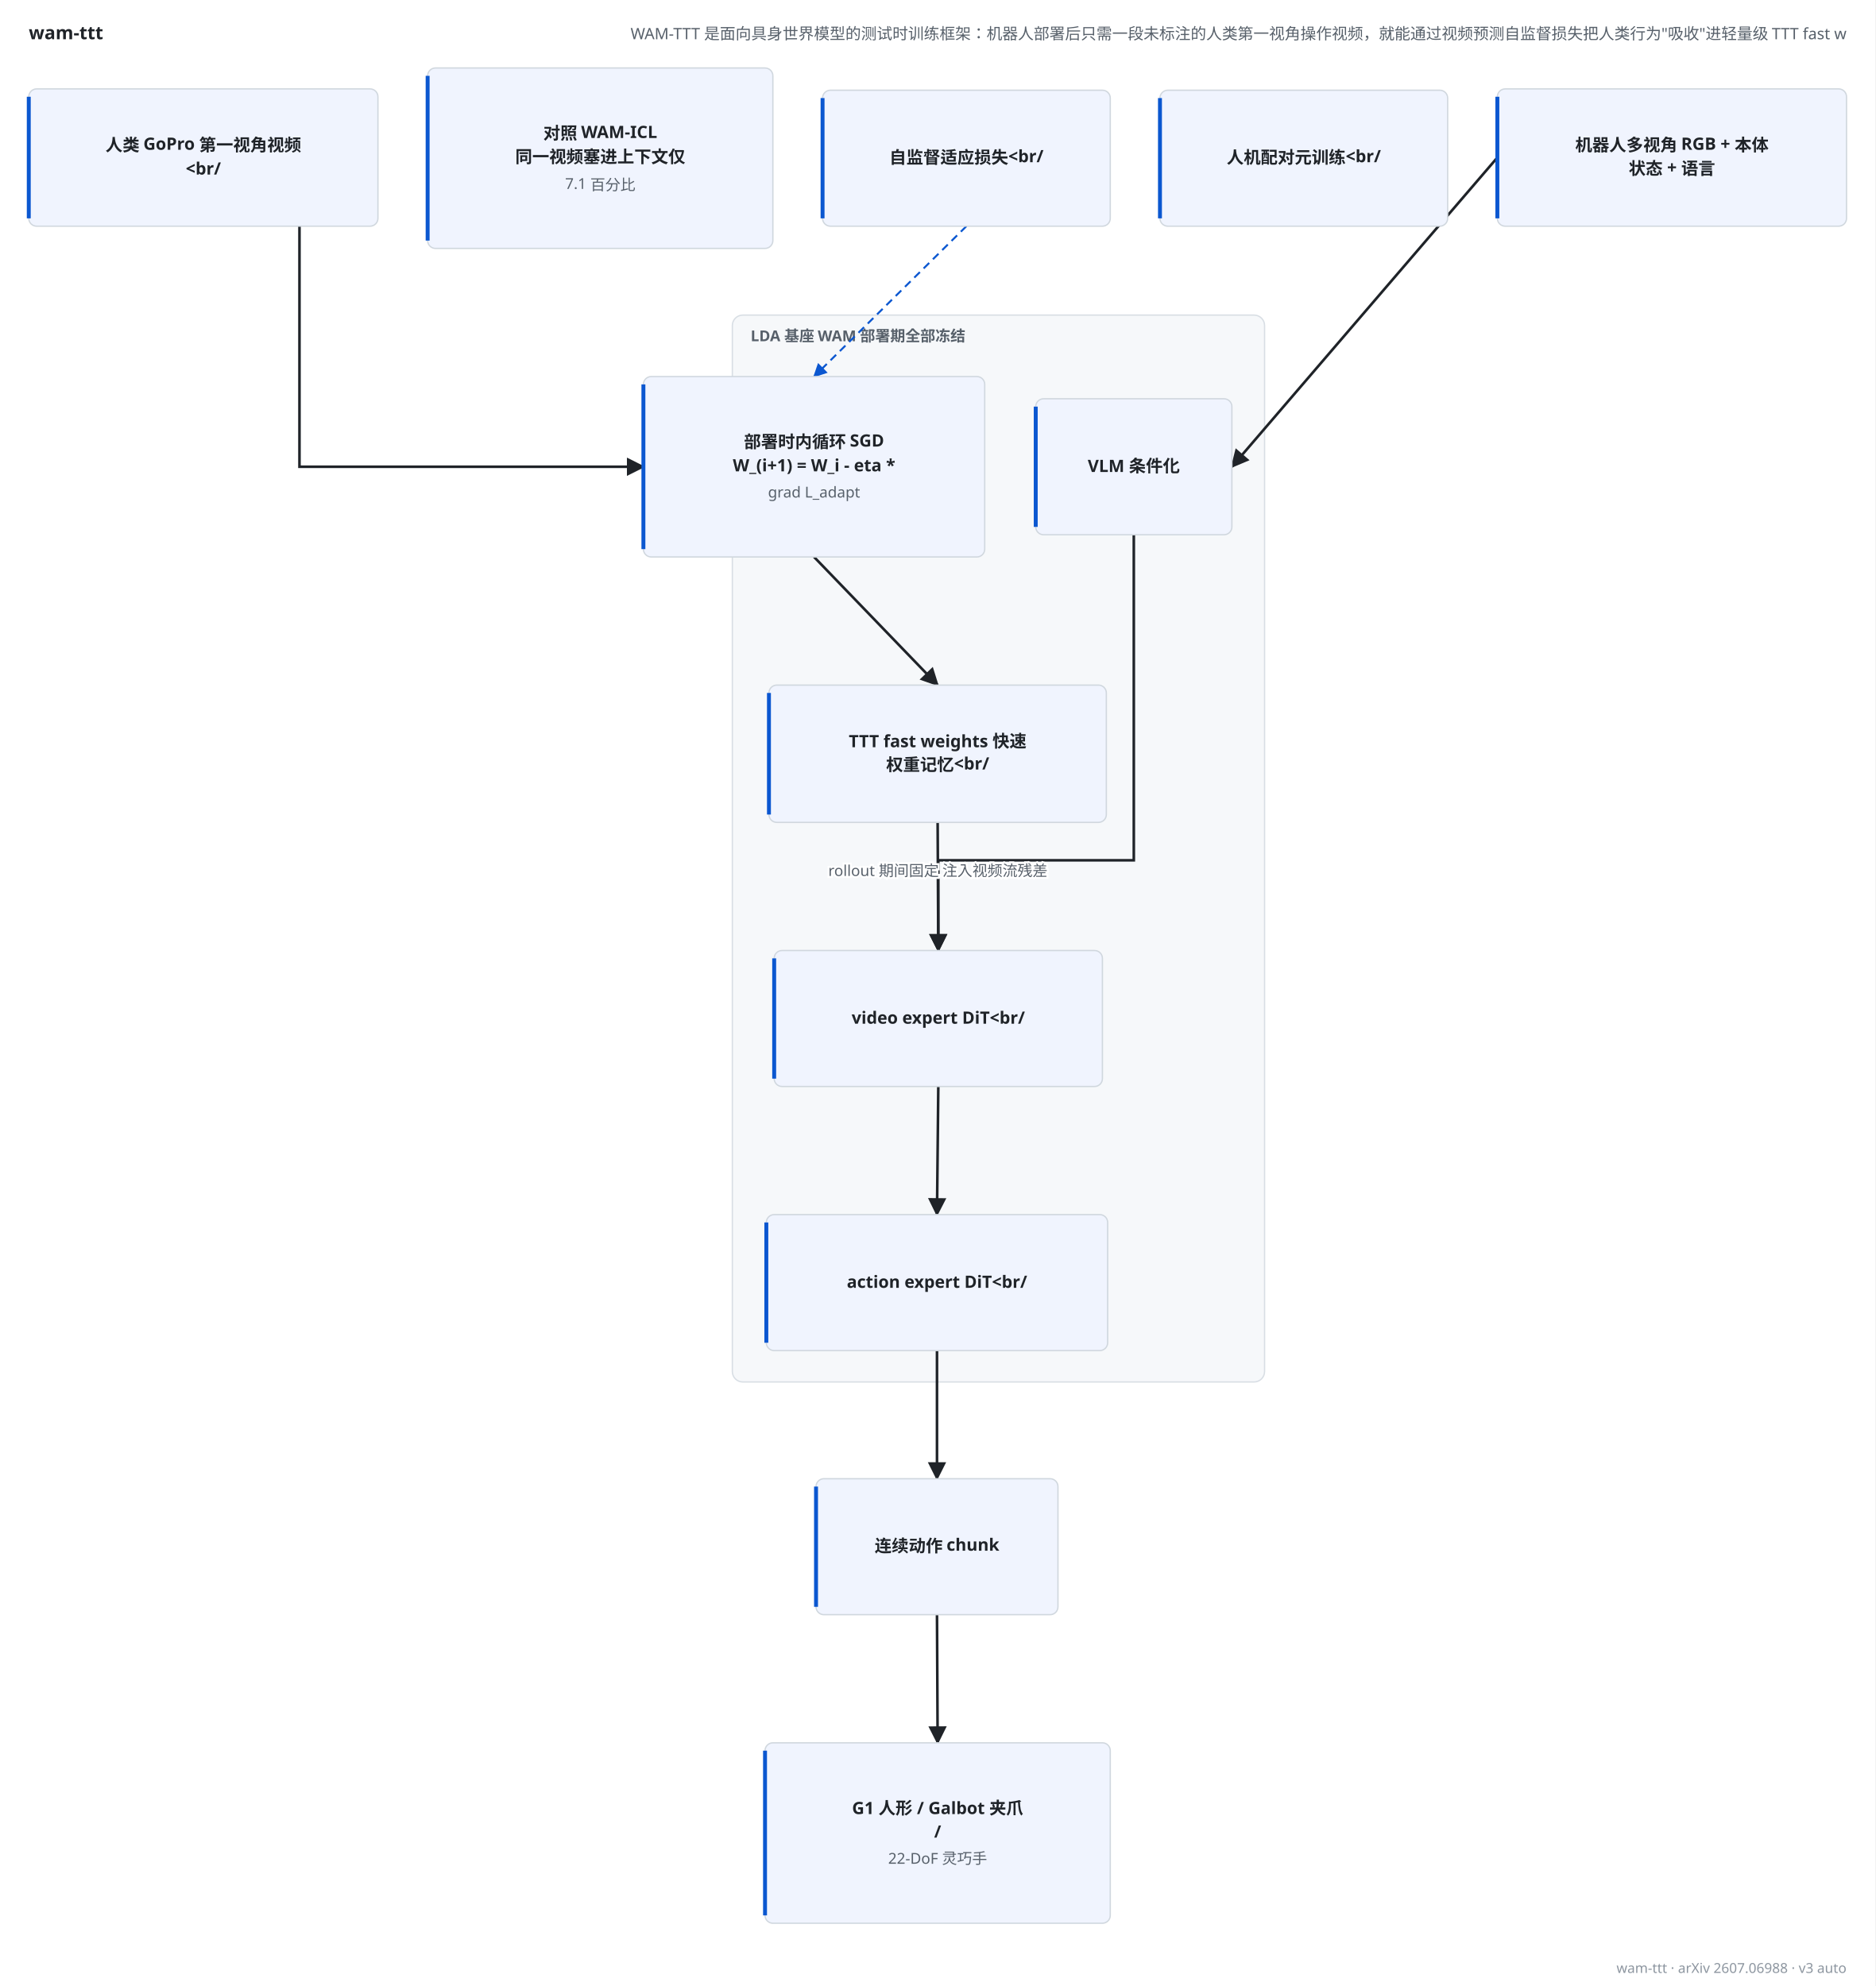
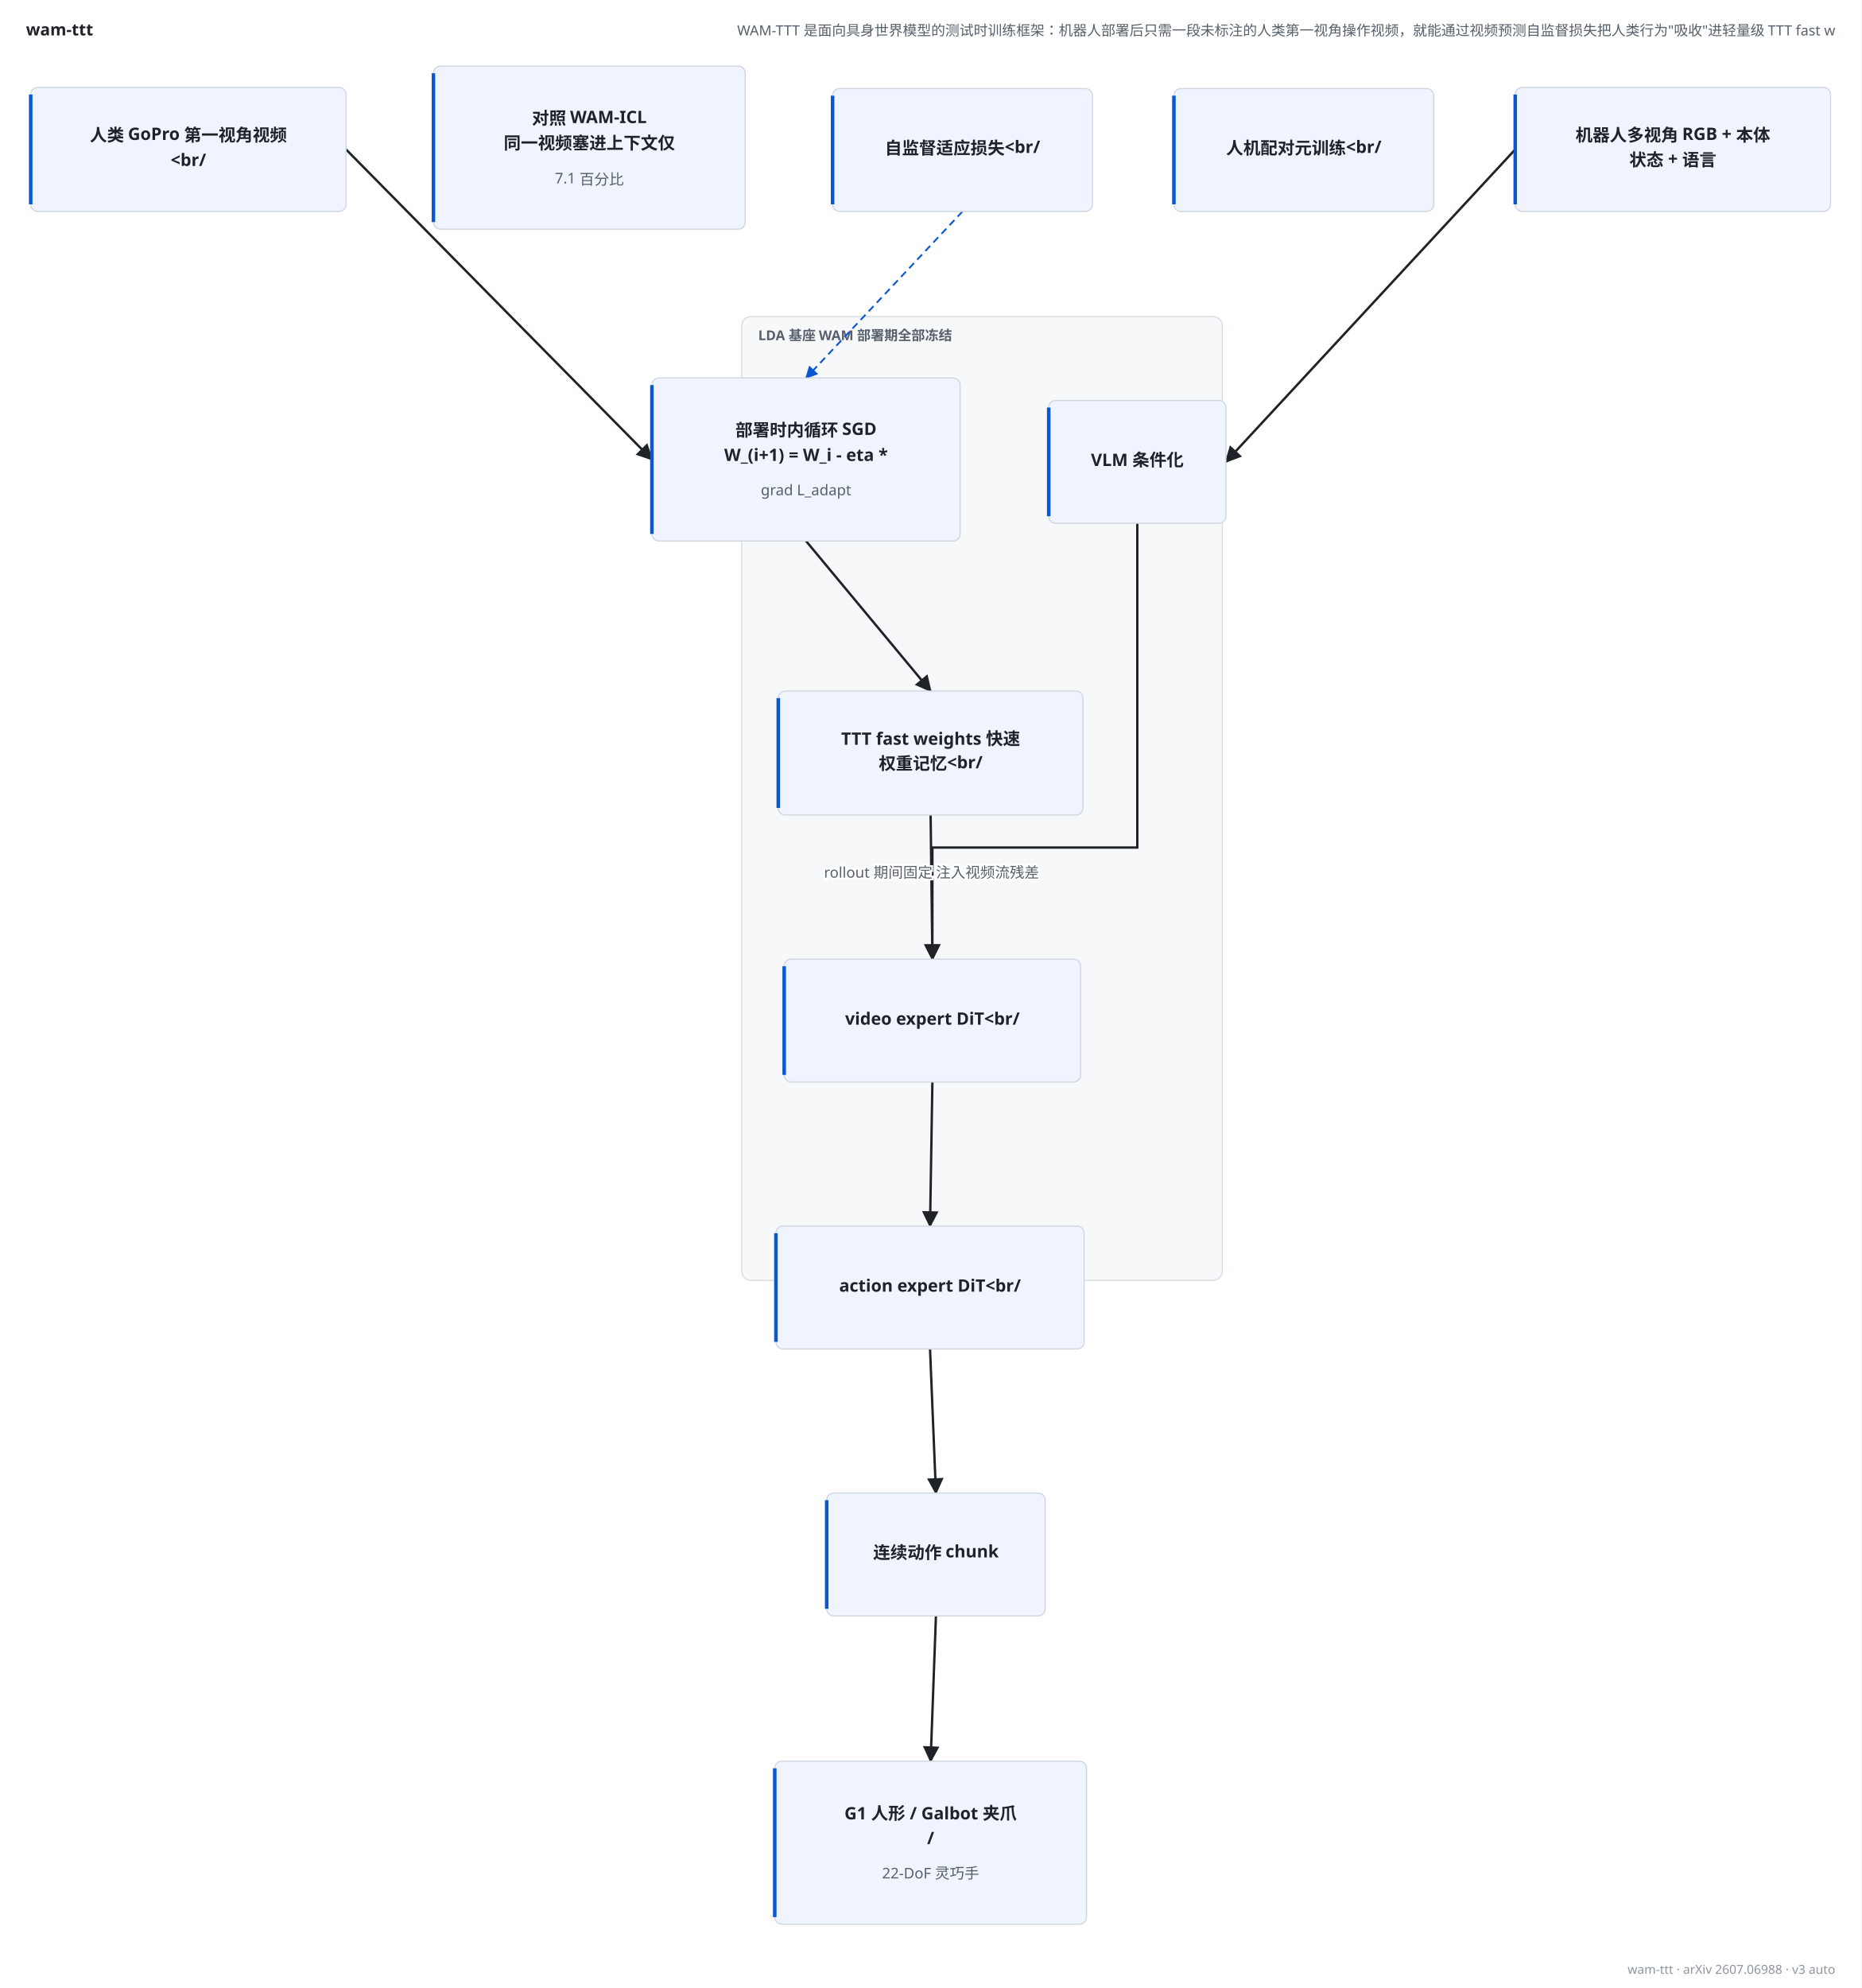
- <svg xmlns="http://www.w3.org/2000/svg" width="1434" height="1519" viewBox="24 98 1434 1519" font-family="'PingFang SC','Hiragino Sans GB','Microsoft YaHei','Segoe UI',sans-serif" role="img">
-   <rect x="24" y="98" width="1434" height="1519" fill="#ffffff" />
-   <text x="46" y="128" font-size="14" font-weight="700" fill="#1f2328">wam-ttt</text>
-   <text x="1436" y="128" font-size="12" fill="#57606a" text-anchor="end">WAM-TTT 是面向具身世界模型的测试时训练框架：机器人部署后只需一段未标注的人类第一视角操作视频，就能通过视频预测自监督损失把人类行为"吸收"进轻量级 TTT fast w</text>
+ <svg xmlns="http://www.w3.org/2000/svg" width="1576" height="1683" viewBox="26 112 1576 1683" font-family="'PingFang SC','Hiragino Sans GB','Microsoft YaHei','Segoe UI',sans-serif" role="img">
+   <rect x="26" y="112" width="1576" height="1683" fill="#ffffff" />
+   <text x="48" y="142" font-size="14" font-weight="700" fill="#1f2328">wam-ttt</text>
+   <text x="1580" y="142" font-size="12" fill="#57606a" text-anchor="end">WAM-TTT 是面向具身世界模型的测试时训练框架：机器人部署后只需一段未标注的人类第一视角操作视频，就能通过视频预测自监督损失把人类行为"吸收"进轻量级 TTT fast w</text>
  <defs>
    <marker id="arw-main" viewBox="0 0 10 10" refX="9" refY="5" markerWidth="7" markerHeight="7" orient="auto">
      <path d="M0,0 L10,5 L0,10 z" fill="#57606a" />
    </marker>
    <marker id="arw-thick" viewBox="0 0 10 10" refX="9" refY="5" markerWidth="7" markerHeight="7" orient="auto">
      <path d="M0,0 L10,5 L0,10 z" fill="#1f2328" />
    </marker>
    <marker id="arw-thin" viewBox="0 0 10 10" refX="9" refY="5" markerWidth="7" markerHeight="7" orient="auto">
      <path d="M0,0 L10,5 L0,10 z" fill="#8c959f" />
    </marker>
    <marker id="arw-fb" viewBox="0 0 10 10" refX="9" refY="5" markerWidth="7" markerHeight="7" orient="auto">
      <path d="M0,0 L10,5 L0,10 z" fill="#0b57d0" />
    </marker>
    <marker id="arw-loss" viewBox="0 0 10 10" refX="9" refY="5" markerWidth="7" markerHeight="7" orient="auto">
      <path d="M0,0 L10,5 L0,10 z" fill="#8a5a00" />
    </marker>
  </defs>
-   <rect x="584" y="339" width="407" height="816" rx="8" fill="#f6f8fa" stroke="#d8dee4" />
-   <text x="598" y="359" font-size="11.5" font-weight="600" fill="#57606a">LDA 基座 WAM 部署期全部冻结</text>
-   <path d="M 313.0 218.5 L 253.0 218.5 L 253.0 455.0 L 516.0 455.0" fill="none" stroke="#1f2328" stroke-width="2.0" marker-end="url(#arw-thick)" />
-   <path d="M 763.0 271.0 L 646.5 386.0" fill="none" stroke="#0b57d0" stroke-width="1.5" stroke-dasharray="6 4" marker-end="url(#arw-fb)" />
-   <path d="M 646.5 524.0 L 741.0 622.0" fill="none" stroke="#1f2328" stroke-width="2.0" marker-end="url(#arw-thick)" />
-   <path d="M 741.0 727.0 L 741.5 825.0" fill="none" stroke="#1f2328" stroke-width="2.0" marker-end="url(#arw-thick)" />
-   <path d="M 1169.0 218.5 L 966.0 455.0" fill="none" stroke="#1f2328" stroke-width="2.0" marker-end="url(#arw-thick)" />
-   <path d="M 891.0 507.0 L 891.0 756.0 L 741.5 756.0 L 741.5 825.0" fill="none" stroke="#1f2328" stroke-width="2.0" marker-end="url(#arw-thick)" />
-   <path d="M 741.5 929.0 L 740.5 1027.0" fill="none" stroke="#1f2328" stroke-width="2.0" marker-end="url(#arw-thick)" />
-   <path d="M 740.5 1131.0 L 740.5 1229.0" fill="none" stroke="#1f2328" stroke-width="2.0" marker-end="url(#arw-thick)" />
-   <path d="M 740.5 1333.0 L 741.0 1431.0" fill="none" stroke="#1f2328" stroke-width="2.0" marker-end="url(#arw-thick)" />
-   <rect x="46" y="166" width="267" height="105" rx="6" fill="#f0f4fe" stroke="#d0d7de" stroke-width="1" />
-   <line x1="46" y1="172" x2="46" y2="265" stroke="#0b57d0" stroke-width="3" />
-   <text x="179.5" y="213.5" font-size="13" font-weight="700" fill="#1f2328" text-anchor="middle">人类 GoPro 第一视角视频</text>
-   <text x="179.5" y="231.5" font-size="13" font-weight="700" fill="#1f2328" text-anchor="middle">&lt;br/</text>
-   <rect x="1169" y="166" width="267" height="105" rx="6" fill="#f0f4fe" stroke="#d0d7de" stroke-width="1" />
-   <line x1="1169" y1="172" x2="1169" y2="265" stroke="#0b57d0" stroke-width="3" />
-   <text x="1302.5" y="213.5" font-size="13" font-weight="700" fill="#1f2328" text-anchor="middle">机器人多视角 RGB + 本体</text>
-   <text x="1302.5" y="231.5" font-size="13" font-weight="700" fill="#1f2328" text-anchor="middle">状态 + 语言</text>
-   <rect x="816" y="403" width="150" height="104" rx="6" fill="#f0f4fe" stroke="#d0d7de" stroke-width="1" />
-   <line x1="816" y1="409" x2="816" y2="501" stroke="#0b57d0" stroke-width="3" />
-   <text x="891.0" y="459.0" font-size="13" font-weight="700" fill="#1f2328" text-anchor="middle">VLM 条件化</text>
-   <rect x="616" y="825" width="251" height="104" rx="6" fill="#f0f4fe" stroke="#d0d7de" stroke-width="1" />
-   <line x1="616" y1="831" x2="616" y2="923" stroke="#0b57d0" stroke-width="3" />
-   <text x="741.5" y="881.0" font-size="13" font-weight="700" fill="#1f2328" text-anchor="middle">video expert DiT&lt;br/</text>
-   <rect x="610" y="1027" width="261" height="104" rx="6" fill="#f0f4fe" stroke="#d0d7de" stroke-width="1" />
-   <line x1="610" y1="1033" x2="610" y2="1125" stroke="#0b57d0" stroke-width="3" />
-   <text x="740.5" y="1083.0" font-size="13" font-weight="700" fill="#1f2328" text-anchor="middle">action expert DiT&lt;br/</text>
-   <rect x="516" y="386" width="261" height="138" rx="6" fill="#f0f4fe" stroke="#d0d7de" stroke-width="1" />
-   <line x1="516" y1="392" x2="516" y2="518" stroke="#0b57d0" stroke-width="3" />
-   <text x="646.5" y="440.5" font-size="13" font-weight="700" fill="#1f2328" text-anchor="middle">部署时内循环 SGD</text>
-   <text x="646.5" y="458.5" font-size="13" font-weight="700" fill="#1f2328" text-anchor="middle">W_(i+1) = W_i - eta *</text>
-   <text x="646.5" y="478.5" font-size="11.5" fill="#57606a" text-anchor="middle">grad L_adapt</text>
-   <rect x="612" y="622" width="258" height="105" rx="6" fill="#f0f4fe" stroke="#d0d7de" stroke-width="1" />
-   <line x1="612" y1="628" x2="612" y2="721" stroke="#0b57d0" stroke-width="3" />
-   <text x="741.0" y="669.5" font-size="13" font-weight="700" fill="#1f2328" text-anchor="middle">TTT fast weights 快速</text>
-   <text x="741.0" y="687.5" font-size="13" font-weight="700" fill="#1f2328" text-anchor="middle">权重记忆&lt;br/</text>
-   <rect x="653" y="167" width="220" height="104" rx="6" fill="#f0f4fe" stroke="#d0d7de" stroke-width="1" />
-   <line x1="653" y1="173" x2="653" y2="265" stroke="#0b57d0" stroke-width="3" />
-   <text x="763.0" y="223.0" font-size="13" font-weight="700" fill="#1f2328" text-anchor="middle">自监督适应损失&lt;br/</text>
-   <rect x="911" y="167" width="220" height="104" rx="6" fill="#f0f4fe" stroke="#d0d7de" stroke-width="1" />
-   <line x1="911" y1="173" x2="911" y2="265" stroke="#0b57d0" stroke-width="3" />
-   <text x="1021.0" y="223.0" font-size="13" font-weight="700" fill="#1f2328" text-anchor="middle">人机配对元训练&lt;br/</text>
-   <rect x="351" y="150" width="264" height="138" rx="6" fill="#f0f4fe" stroke="#d0d7de" stroke-width="1" />
-   <line x1="351" y1="156" x2="351" y2="282" stroke="#0b57d0" stroke-width="3" />
-   <text x="483.0" y="204.5" font-size="13" font-weight="700" fill="#1f2328" text-anchor="middle">对照 WAM-ICL</text>
-   <text x="483.0" y="222.5" font-size="13" font-weight="700" fill="#1f2328" text-anchor="middle">同一视频塞进上下文仅</text>
-   <text x="483.0" y="242.5" font-size="11.5" fill="#57606a" text-anchor="middle">7.1 百分比</text>
-   <rect x="648" y="1229" width="185" height="104" rx="6" fill="#f0f4fe" stroke="#d0d7de" stroke-width="1" />
-   <line x1="648" y1="1235" x2="648" y2="1327" stroke="#0b57d0" stroke-width="3" />
-   <text x="740.5" y="1285.0" font-size="13" font-weight="700" fill="#1f2328" text-anchor="middle">连续动作 chunk</text>
-   <rect x="609" y="1431" width="264" height="138" rx="6" fill="#f0f4fe" stroke="#d0d7de" stroke-width="1" />
-   <line x1="609" y1="1437" x2="609" y2="1563" stroke="#0b57d0" stroke-width="3" />
-   <text x="741.0" y="1485.5" font-size="13" font-weight="700" fill="#1f2328" text-anchor="middle">G1 人形 / Galbot 夹爪 </text>
-   <text x="741.0" y="1503.5" font-size="13" font-weight="700" fill="#1f2328" text-anchor="middle">/</text>
-   <text x="741.0" y="1523.5" font-size="11.5" fill="#57606a" text-anchor="middle">22-DoF 灵巧手</text>
-   <text x="741.2" y="768.0" font-size="11.5" fill="#57606a" text-anchor="middle" paint-order="stroke" stroke="#ffffff" stroke-width="3">rollout 期间固定 注入视频流残差</text>
-   <text x="1436" y="1607" font-size="10.5" fill="#8c959f" text-anchor="end">wam-ttt · arXiv 2607.06988 · v3 auto</text>
+   <rect x="654" y="380" width="407" height="816" rx="8" fill="#f6f8fa" stroke="#d8dee4" />
+   <text x="668" y="400" font-size="11.5" font-weight="600" fill="#57606a">LDA 基座 WAM 部署期全部冻结</text>
+   <path d="M 319.0 238.5 L 578.0 501.0" fill="none" stroke="#1f2328" stroke-width="2.0" marker-end="url(#arw-thick)" />
+   <path d="M 841.0 291.0 L 708.5 432.0" fill="none" stroke="#0b57d0" stroke-width="1.5" stroke-dasharray="6 4" marker-end="url(#arw-fb)" />
+   <path d="M 708.5 570.0 L 814.0 697.0" fill="none" stroke="#1f2328" stroke-width="2.0" marker-end="url(#arw-thick)" />
+   <path d="M 814.0 802.0 L 815.5 924.0" fill="none" stroke="#1f2328" stroke-width="2.0" marker-end="url(#arw-thick)" />
+   <path d="M 1309.0 238.5 L 1064.0 503.0" fill="none" stroke="#1f2328" stroke-width="2.0" marker-end="url(#arw-thick)" />
+   <path d="M 989.0 555.0 L 989.0 829.5 L 815.5 829.5 L 815.5 924.0" fill="none" stroke="#1f2328" stroke-width="2.0" marker-end="url(#arw-thick)" />
+   <path d="M 815.5 1028.0 L 813.5 1150.0" fill="none" stroke="#1f2328" stroke-width="2.0" marker-end="url(#arw-thick)" />
+   <path d="M 813.5 1254.0 L 818.5 1376.0" fill="none" stroke="#1f2328" stroke-width="2.0" marker-end="url(#arw-thick)" />
+   <path d="M 818.5 1480.0 L 814.0 1603.0" fill="none" stroke="#1f2328" stroke-width="2.0" marker-end="url(#arw-thick)" />
+   <rect x="52" y="186" width="267" height="105" rx="6" fill="#f0f4fe" stroke="#d0d7de" stroke-width="1" />
+   <line x1="52" y1="192" x2="52" y2="285" stroke="#0b57d0" stroke-width="3" />
+   <text x="185.5" y="231.5" font-size="14.5" font-weight="700" fill="#1f2328" text-anchor="middle">人类 GoPro 第一视角视频</text>
+   <text x="185.5" y="252.5" font-size="14.5" font-weight="700" fill="#1f2328" text-anchor="middle">&lt;br/</text>
+   <rect x="1309" y="186" width="267" height="105" rx="6" fill="#f0f4fe" stroke="#d0d7de" stroke-width="1" />
+   <line x1="1309" y1="192" x2="1309" y2="285" stroke="#0b57d0" stroke-width="3" />
+   <text x="1442.5" y="231.5" font-size="14.5" font-weight="700" fill="#1f2328" text-anchor="middle">机器人多视角 RGB + 本体</text>
+   <text x="1442.5" y="252.5" font-size="14.5" font-weight="700" fill="#1f2328" text-anchor="middle">状态 + 语言</text>
+   <rect x="914" y="451" width="150" height="104" rx="6" fill="#f0f4fe" stroke="#d0d7de" stroke-width="1" />
+   <line x1="914" y1="457" x2="914" y2="549" stroke="#0b57d0" stroke-width="3" />
+   <text x="989.0" y="506.5" font-size="14.5" font-weight="700" fill="#1f2328" text-anchor="middle">VLM 条件化</text>
+   <rect x="690" y="924" width="251" height="104" rx="6" fill="#f0f4fe" stroke="#d0d7de" stroke-width="1" />
+   <line x1="690" y1="930" x2="690" y2="1022" stroke="#0b57d0" stroke-width="3" />
+   <text x="815.5" y="979.5" font-size="14.5" font-weight="700" fill="#1f2328" text-anchor="middle">video expert DiT&lt;br/</text>
+   <rect x="683" y="1150" width="261" height="104" rx="6" fill="#f0f4fe" stroke="#d0d7de" stroke-width="1" />
+   <line x1="683" y1="1156" x2="683" y2="1248" stroke="#0b57d0" stroke-width="3" />
+   <text x="813.5" y="1205.5" font-size="14.5" font-weight="700" fill="#1f2328" text-anchor="middle">action expert DiT&lt;br/</text>
+   <rect x="578" y="432" width="261" height="138" rx="6" fill="#f0f4fe" stroke="#d0d7de" stroke-width="1" />
+   <line x1="578" y1="438" x2="578" y2="564" stroke="#0b57d0" stroke-width="3" />
+   <text x="708.5" y="481.25" font-size="14.5" font-weight="700" fill="#1f2328" text-anchor="middle">部署时内循环 SGD</text>
+   <text x="708.5" y="502.25" font-size="14.5" font-weight="700" fill="#1f2328" text-anchor="middle">W_(i+1) = W_i - eta *</text>
+   <text x="708.5" y="531.25" font-size="12.5" fill="#57606a" text-anchor="middle">grad L_adapt</text>
+   <rect x="685" y="697" width="258" height="105" rx="6" fill="#f0f4fe" stroke="#d0d7de" stroke-width="1" />
+   <line x1="685" y1="703" x2="685" y2="796" stroke="#0b57d0" stroke-width="3" />
+   <text x="814.0" y="742.5" font-size="14.5" font-weight="700" fill="#1f2328" text-anchor="middle">TTT fast weights 快速</text>
+   <text x="814.0" y="763.5" font-size="14.5" font-weight="700" fill="#1f2328" text-anchor="middle">权重记忆&lt;br/</text>
+   <rect x="731" y="187" width="220" height="104" rx="6" fill="#f0f4fe" stroke="#d0d7de" stroke-width="1" />
+   <line x1="731" y1="193" x2="731" y2="285" stroke="#0b57d0" stroke-width="3" />
+   <text x="841.0" y="242.5" font-size="14.5" font-weight="700" fill="#1f2328" text-anchor="middle">自监督适应损失&lt;br/</text>
+   <rect x="1020" y="187" width="220" height="104" rx="6" fill="#f0f4fe" stroke="#d0d7de" stroke-width="1" />
+   <line x1="1020" y1="193" x2="1020" y2="285" stroke="#0b57d0" stroke-width="3" />
+   <text x="1130.0" y="242.5" font-size="14.5" font-weight="700" fill="#1f2328" text-anchor="middle">人机配对元训练&lt;br/</text>
+   <rect x="393" y="168" width="264" height="138" rx="6" fill="#f0f4fe" stroke="#d0d7de" stroke-width="1" />
+   <line x1="393" y1="174" x2="393" y2="300" stroke="#0b57d0" stroke-width="3" />
+   <text x="525.0" y="217.25" font-size="14.5" font-weight="700" fill="#1f2328" text-anchor="middle">对照 WAM-ICL</text>
+   <text x="525.0" y="238.25" font-size="14.5" font-weight="700" fill="#1f2328" text-anchor="middle">同一视频塞进上下文仅</text>
+   <text x="525.0" y="267.25" font-size="12.5" fill="#57606a" text-anchor="middle">7.1 百分比</text>
+   <rect x="726" y="1376" width="185" height="104" rx="6" fill="#f0f4fe" stroke="#d0d7de" stroke-width="1" />
+   <line x1="726" y1="1382" x2="726" y2="1474" stroke="#0b57d0" stroke-width="3" />
+   <text x="818.5" y="1431.5" font-size="14.5" font-weight="700" fill="#1f2328" text-anchor="middle">连续动作 chunk</text>
+   <rect x="682" y="1603" width="264" height="138" rx="6" fill="#f0f4fe" stroke="#d0d7de" stroke-width="1" />
+   <line x1="682" y1="1609" x2="682" y2="1735" stroke="#0b57d0" stroke-width="3" />
+   <text x="814.0" y="1652.25" font-size="14.5" font-weight="700" fill="#1f2328" text-anchor="middle">G1 人形 / Galbot 夹爪 </text>
+   <text x="814.0" y="1673.25" font-size="14.5" font-weight="700" fill="#1f2328" text-anchor="middle">/</text>
+   <text x="814.0" y="1702.25" font-size="12.5" fill="#57606a" text-anchor="middle">22-DoF 灵巧手</text>
+   <text x="814.8" y="855.0" font-size="12.5" fill="#57606a" text-anchor="middle" paint-order="stroke" stroke="#ffffff" stroke-width="3">rollout 期间固定 注入视频流残差</text>
+   <text x="1580" y="1783" font-size="10.5" fill="#8c959f" text-anchor="end">wam-ttt · arXiv 2607.06988 · v3 auto</text>
</svg>
